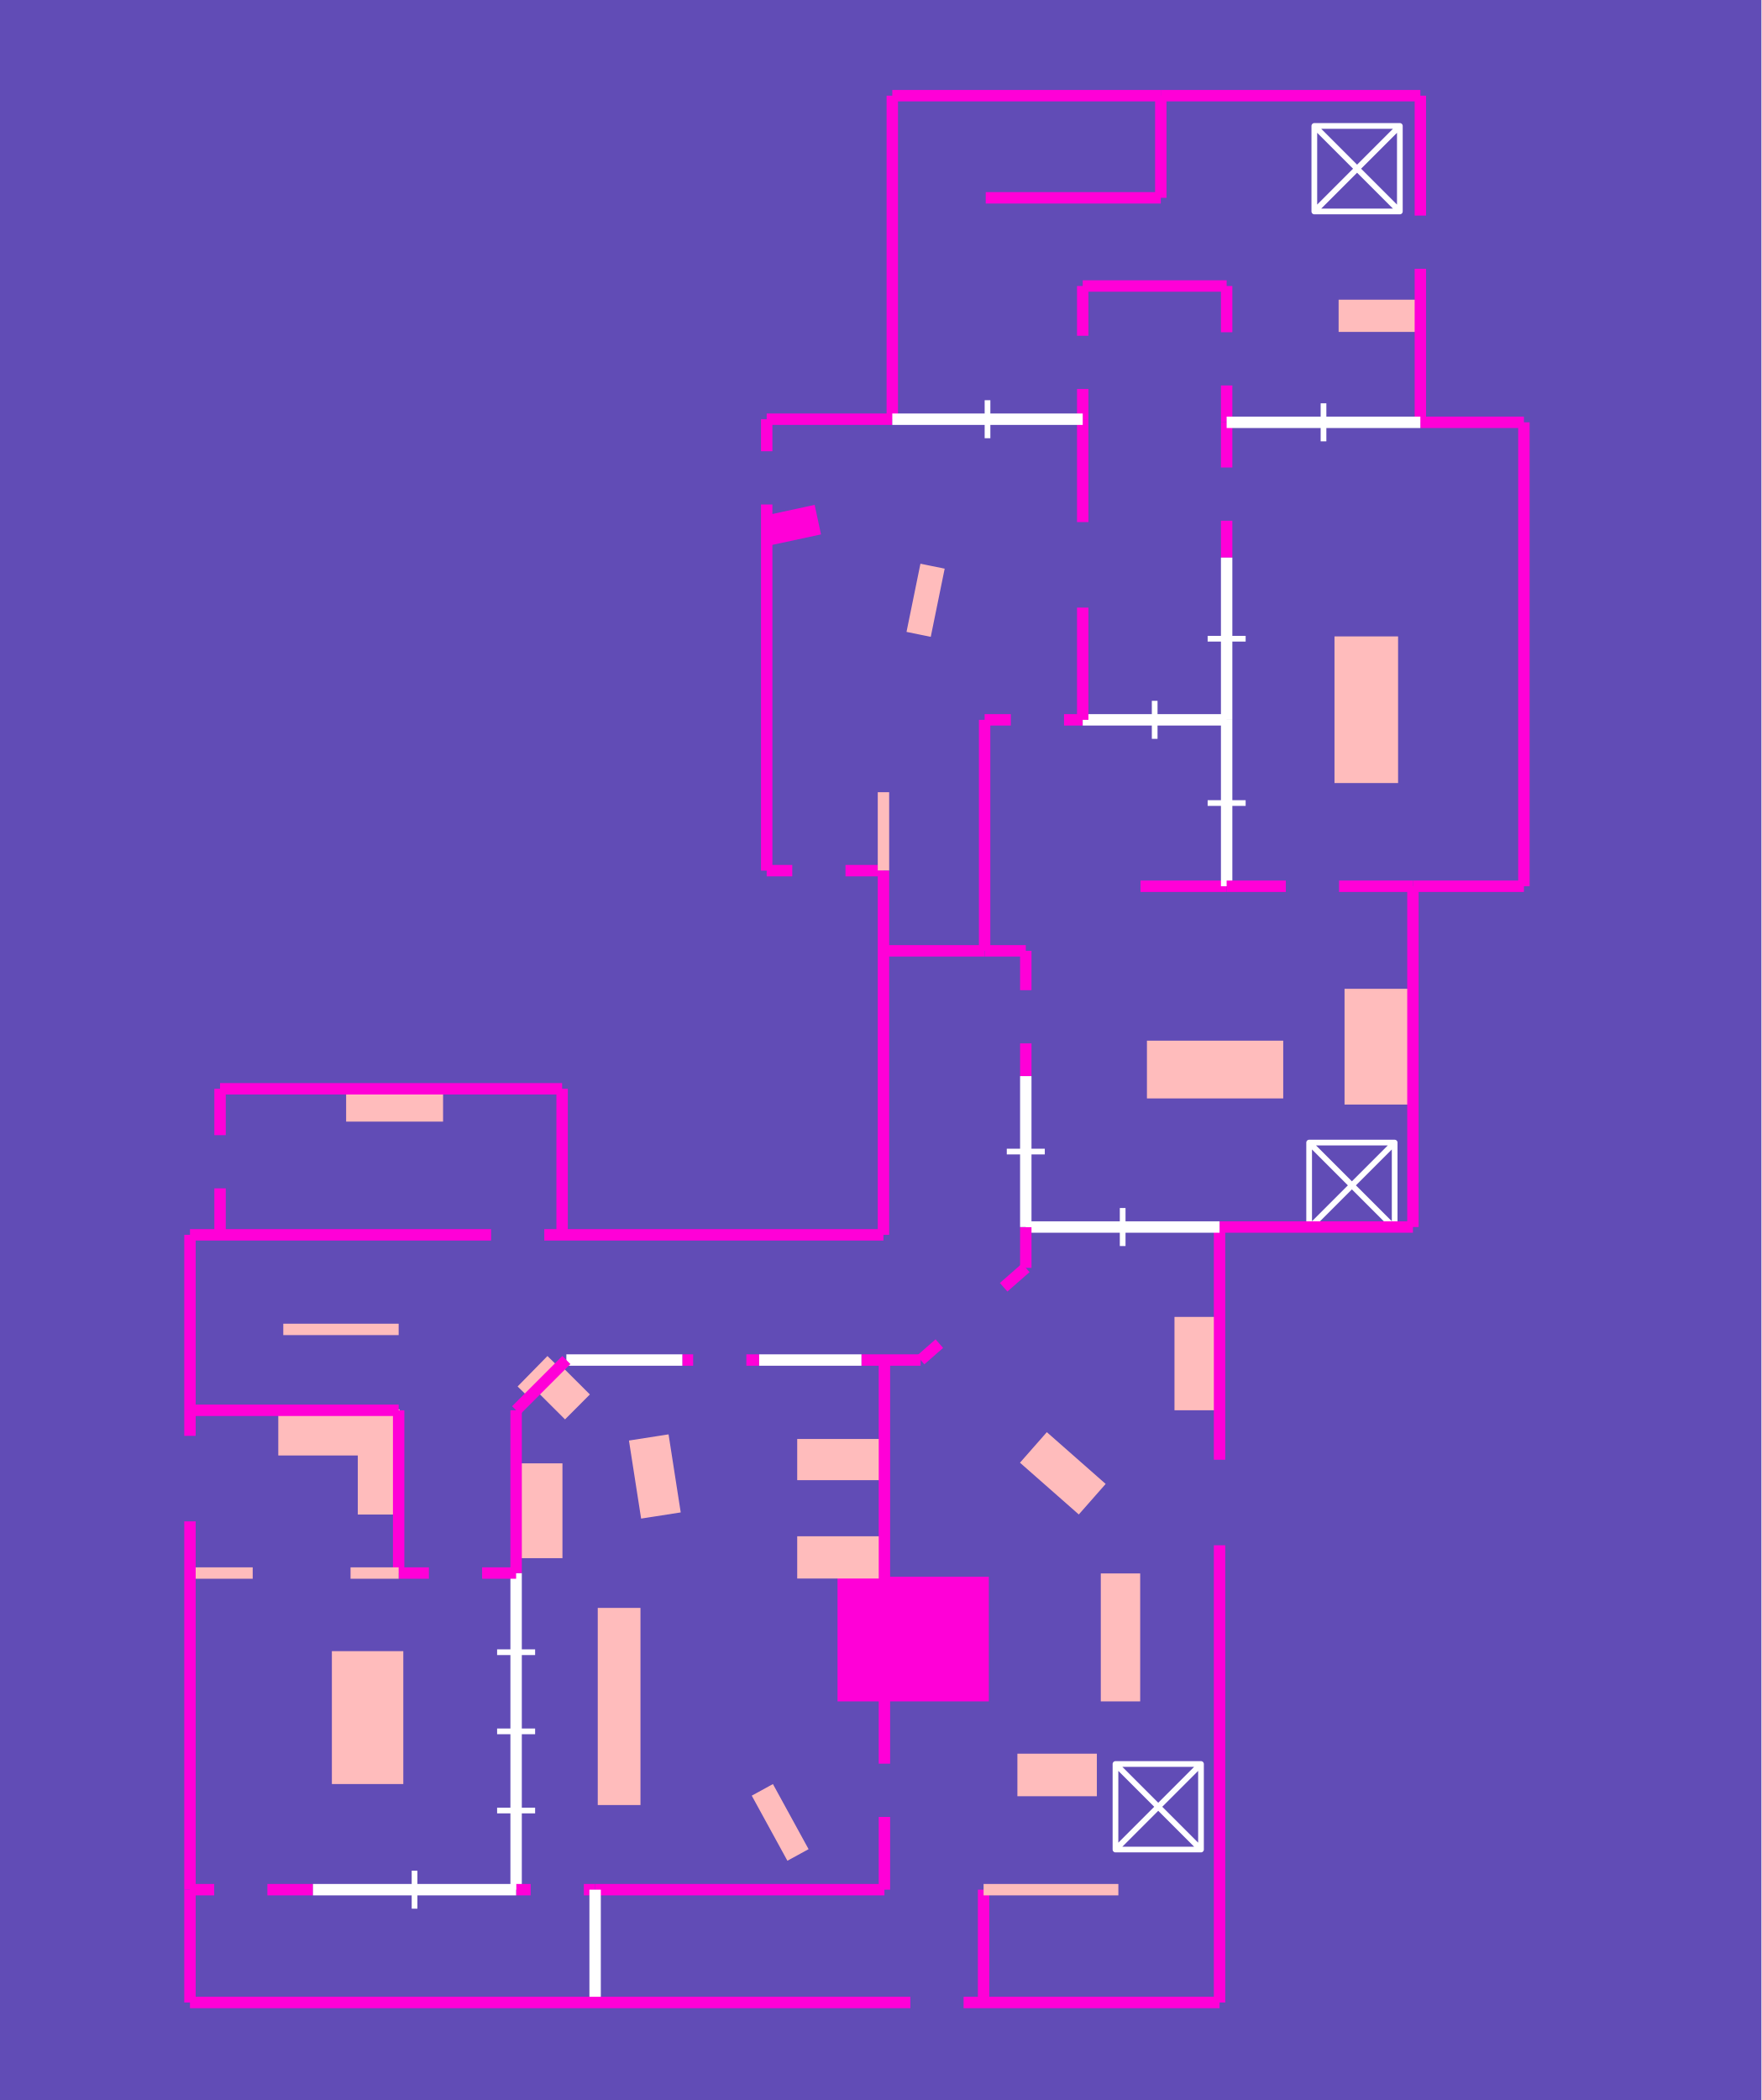
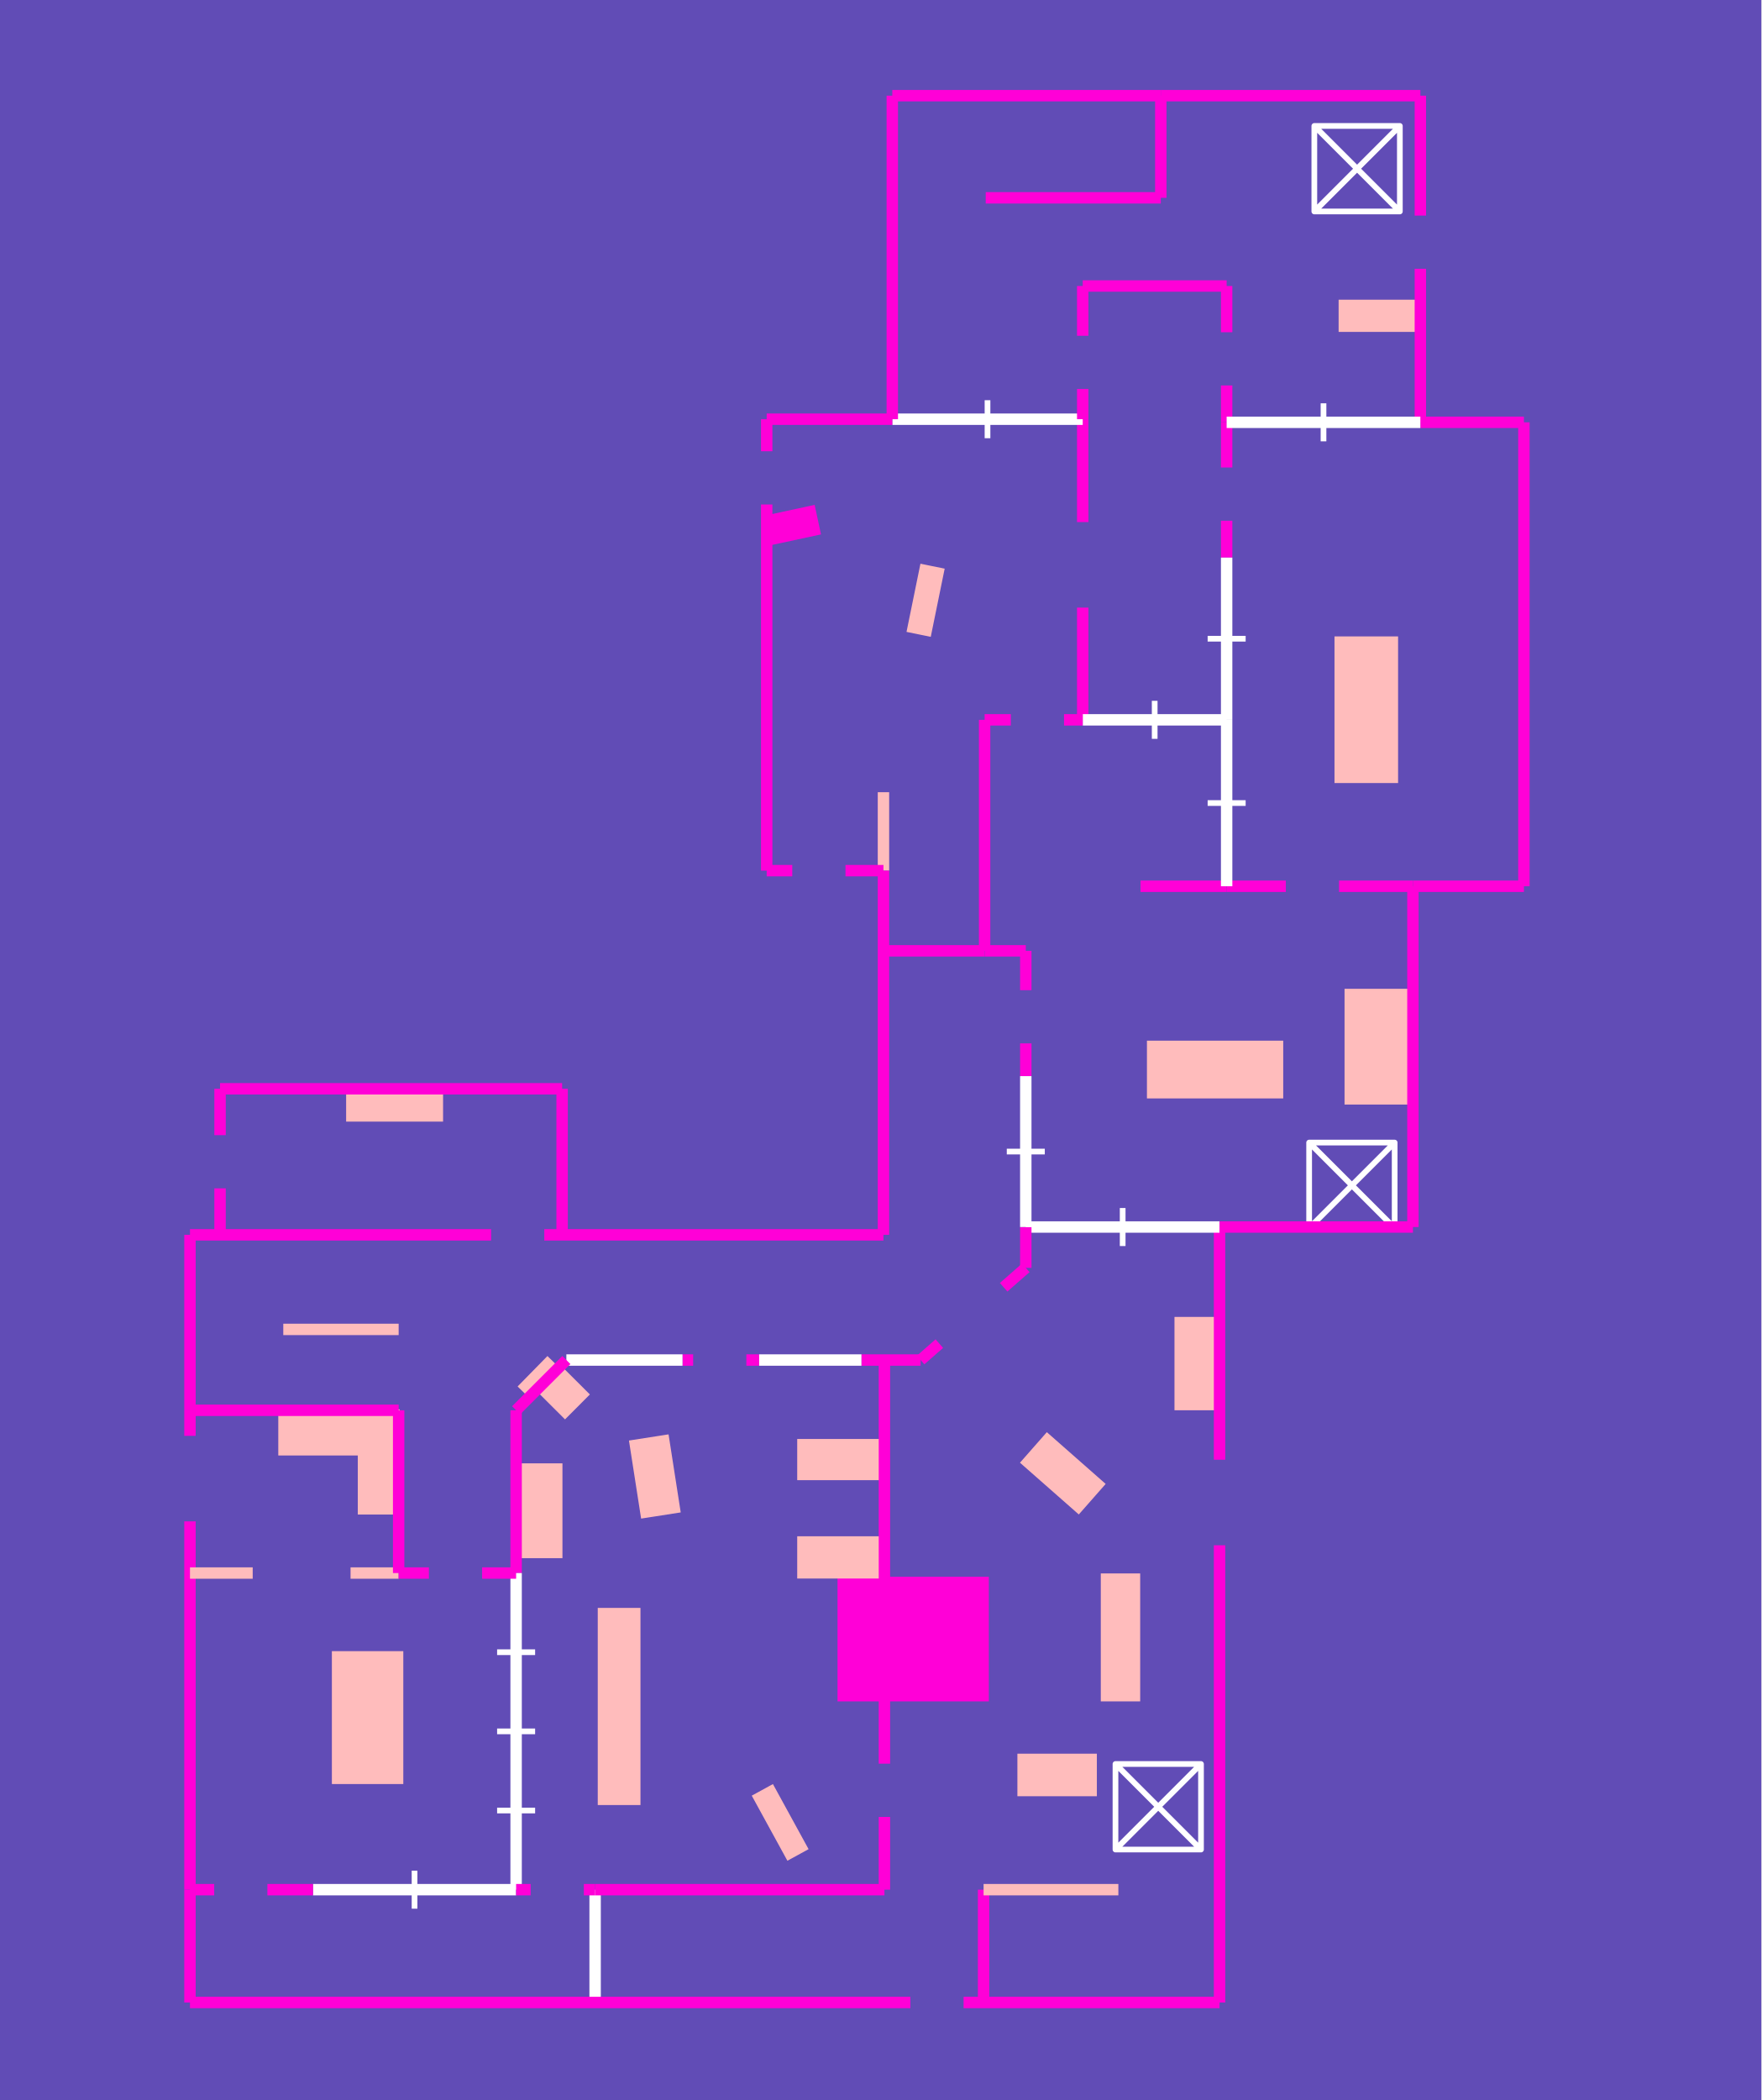
<svg xmlns="http://www.w3.org/2000/svg" viewBox="-335 -450 755 900">
  <rect fill="#614CB6" height="900" width="755" x="-335" y="-450" />
+   <path d="M7.101,-167.076 L44.11,-167.076 L44.11,-183.982 L7.101,-183.982 z" fill="#FFBCBC" stroke="#FFBCBC" stroke-width="0.75" transform="scale(1, -1)" />
+   <path d="M270.654,25.852 L241.715,25.852 L241.715,-23.004 L270.654,-23.004 z" fill="#FFBCBC" stroke="#FFBCBC" stroke-width="0.75" transform="scale(1, -1)" />
+   <path d="M187.761,-114.77 L168.814,-114.77 L168.814,-154.023 L187.761,-154.023 z" fill="#FFBCBC" stroke="#FFBCBC" stroke-width="0.75" transform="scale(1, -1)" />
+   <path d="M24.381,-226.138 L88.481,-226.138 L88.481,-278.792 L24.381,-278.792 z" fill="#FF00D7" stroke="#FF00D7" stroke-width="0.75" transform="scale(1, -1)" />
+   <path d="M16.474,221.258 L-3.791,216.892 L-6.358,228.805 L13.907,233.172 z" fill="#FF00D7" stroke="#FF00D7" stroke-width="0.75" transform="scale(1, -1)" />
+   <path d="M134.791,-319.435 L101.48,-319.435 L101.48,-301.958 L134.791,-301.958 z" fill="#FFBCBC" stroke="#FFBCBC" stroke-width="0.75" transform="scale(1, -1)" />
+   <path d="M-82.677,-147.626 L-92.803,-157.78 L-104.984,-145.631 L-94.858,-135.477 z" fill="#FFBCBC" stroke="#FFBCBC" stroke-width="0.75" transform="scale(1, -1)" />
+   <path d="M59.839,207.968 L69.493,205.996 L63.674,177.512 L54.02,179.484 z" fill="#FFBCBC" stroke="#FFBCBC" stroke-width="0.75" transform="scale(1, -1)" />
+   <path d="M-108.027,-148.673 L-112.594,-144.195 L-100.329,-131.685 L-95.761,-136.163 z" fill="#FFBCBC" stroke="#FFBCBC" stroke-width="0.75" transform="scale(1, -1)" />
+   <path d="M-192.366,-258.016 L-162.501,-258.016 L-162.501,-314.212 L-192.366,-314.212 z" fill="#FFBCBC" stroke="#FFBCBC" stroke-width="0.75" transform="scale(1, -1)" />
+   <path d="M-78.399,-323.216 L-60.839,-323.216 L-60.839,-239.476 L-78.399,-239.476 z" fill="#FFBCBC" stroke="#FFBCBC" stroke-width="0.75" transform="scale(1, -1)" />
+   <path d="M239.173,321.188 L273.839,321.188 L273.839,308.13 L239.173,308.13 z" fill="#FFBCBC" stroke="#FFBCBC" stroke-width="0.75" transform="scale(1, -1)" />
+   <path d="M214.677,-20.38 L157.012,-20.38 L157.012,3.623 L214.677,3.623 z" fill="#FFBCBC" stroke="#FFBCBC" stroke-width="0.75" transform="scale(1, -1)" />
  <path d="M-113.767,-217.409 L-94.281,-217.409 L-94.281,-177.523 L-113.767,-177.523 z" fill="#FFBCBC" stroke="#FFBCBC" stroke-width="0.75" transform="scale(1, -1)" />
-   <path d="M-78.399,-323.216 L-60.839,-323.216 L-60.839,-239.476 L-78.399,-239.476 z" fill="#FFBCBC" stroke="#FFBCBC" stroke-width="0.75" transform="scale(1, -1)" />
-   <path d="M270.654,25.852 L241.715,25.852 L241.715,-23.004 L270.654,-23.004 z" fill="#FFBCBC" stroke="#FFBCBC" stroke-width="0.75" transform="scale(1, -1)" />
+   <path d="M-3.834,-315.107 L11.086,-342.349 L2.671,-346.958 L-12.25,-319.716 z" fill="#FFBCBC" stroke="#FFBCBC" stroke-width="0.75" transform="scale(1, -1)" />
  <path d="M-215.338,-173.402 L-164.12,-173.402 L-164.12,-154.414 L-215.338,-154.414 z" fill="#FFBCBC" stroke="#FFBCBC" stroke-width="0.75" transform="scale(1, -1)" />
-   <path d="M24.381,-226.138 L88.481,-226.138 L88.481,-278.792 L24.381,-278.792 z" fill="#FF00D7" stroke="#FF00D7" stroke-width="0.75" transform="scale(1, -1)" />
-   <path d="M239.173,321.188 L273.839,321.188 L273.839,308.13 L239.173,308.13 z" fill="#FFBCBC" stroke="#FFBCBC" stroke-width="0.75" transform="scale(1, -1)" />
-   <path d="M-192.366,-258.016 L-162.501,-258.016 L-162.501,-314.212 L-192.366,-314.212 z" fill="#FFBCBC" stroke="#FFBCBC" stroke-width="0.75" transform="scale(1, -1)" />
+   <path d="M263.912,176.877 L237.405,176.877 L237.405,114.785 L263.912,114.785 z" fill="#FFBCBC" stroke="#FFBCBC" stroke-width="0.75" transform="scale(1, -1)" />
+   <path d="M-48.735,-165.156 L-43.637,-197.865 L-59.873,-200.396 L-64.971,-167.687 z" fill="#FFBCBC" stroke="#FFBCBC" stroke-width="0.75" transform="scale(1, -1)" />
+   <path d="M-181.26,-198.71 L-164.12,-198.71 L-164.12,-154.414 L-181.26,-154.414 z" fill="#FFBCBC" stroke="#FFBCBC" stroke-width="0.75" transform="scale(1, -1)" />
  <path d="M-145.454,-16.622 L-186.256,-16.622 L-186.256,-30.314 L-145.454,-30.314 z" fill="#FFBCBC" stroke="#FFBCBC" stroke-width="0.75" transform="scale(1, -1)" />
-   <path d="M-181.26,-198.71 L-164.12,-198.71 L-164.12,-154.414 L-181.26,-154.414 z" fill="#FFBCBC" stroke="#FFBCBC" stroke-width="0.75" transform="scale(1, -1)" />
-   <path d="M7.101,-167.076 L44.11,-167.076 L44.11,-183.982 L7.101,-183.982 z" fill="#FFBCBC" stroke="#FFBCBC" stroke-width="0.75" transform="scale(1, -1)" />
-   <path d="M16.474,221.258 L-3.791,216.892 L-6.358,228.805 L13.907,233.172 z" fill="#FF00D7" stroke="#FF00D7" stroke-width="0.75" transform="scale(1, -1)" />
-   <path d="M263.912,176.877 L237.405,176.877 L237.405,114.785 L263.912,114.785 z" fill="#FFBCBC" stroke="#FFBCBC" stroke-width="0.75" transform="scale(1, -1)" />
-   <path d="M-3.834,-315.107 L11.086,-342.349 L2.671,-346.958 L-12.25,-319.716 z" fill="#FFBCBC" stroke="#FFBCBC" stroke-width="0.75" transform="scale(1, -1)" />
+   <path d="M7.101,-208.779 L44.11,-208.779 L44.11,-226.138 L7.101,-226.138 z" fill="#FFBCBC" stroke="#FFBCBC" stroke-width="0.75" transform="scale(1, -1)" />
+   <path d="M113.76,-164.312 L138.414,-186.004 L127.395,-198.528 L102.741,-176.836 z" fill="#FFBCBC" stroke="#FFBCBC" stroke-width="0.75" transform="scale(1, -1)" />
  <path d="M153.363,-224.705 L137.23,-224.705 L137.23,-278.792 L153.363,-278.792 z" fill="#FFBCBC" stroke="#FFBCBC" stroke-width="0.75" transform="scale(1, -1)" />
-   <path d="M-48.735,-165.156 L-43.637,-197.865 L-59.873,-200.396 L-64.971,-167.687 z" fill="#FFBCBC" stroke="#FFBCBC" stroke-width="0.75" transform="scale(1, -1)" />
-   <path d="M113.76,-164.312 L138.414,-186.004 L127.395,-198.528 L102.741,-176.836 z" fill="#FFBCBC" stroke="#FFBCBC" stroke-width="0.75" transform="scale(1, -1)" />
-   <path d="M-82.677,-147.626 L-92.803,-157.78 L-104.984,-145.631 L-94.858,-135.477 z" fill="#FFBCBC" stroke="#FFBCBC" stroke-width="0.75" transform="scale(1, -1)" />
-   <path d="M214.677,-20.38 L157.012,-20.38 L157.012,3.623 L214.677,3.623 z" fill="#FFBCBC" stroke="#FFBCBC" stroke-width="0.75" transform="scale(1, -1)" />
-   <path d="M-108.027,-148.673 L-112.594,-144.195 L-100.329,-131.685 L-95.761,-136.163 z" fill="#FFBCBC" stroke="#FFBCBC" stroke-width="0.75" transform="scale(1, -1)" />
-   <path d="M187.761,-114.77 L168.814,-114.77 L168.814,-154.023 L187.761,-154.023 z" fill="#FFBCBC" stroke="#FFBCBC" stroke-width="0.75" transform="scale(1, -1)" />
-   <path d="M134.791,-319.435 L101.48,-319.435 L101.48,-301.958 L134.791,-301.958 z" fill="#FFBCBC" stroke="#FFBCBC" stroke-width="0.75" transform="scale(1, -1)" />
-   <path d="M7.101,-208.779 L44.11,-208.779 L44.11,-226.138 L7.101,-226.138 z" fill="#FFBCBC" stroke="#FFBCBC" stroke-width="0.75" transform="scale(1, -1)" />
-   <path d="M59.839,207.968 L69.493,205.996 L63.674,177.512 L54.02,179.484 z" fill="#FFBCBC" stroke="#FFBCBC" stroke-width="0.75" transform="scale(1, -1)" />
+   <path d="M228.385,359.372 L265.044,396.032 L228.385,396.032 L265.044,359.372 L228.385,359.372 L228.385,396.032 L265.044,396.032 L265.044,359.372 z" fill="none" stroke="#FFFFFF" stroke-linejoin="round" stroke-width="2.444" transform="scale(1, -1)" />
+   <path d="M143.147,-342.658 L179.807,-305.998 L143.147,-305.998 L179.807,-342.658 L143.147,-342.658 L143.147,-305.998 L179.807,-305.998 L179.807,-342.658 z" fill="none" stroke="#FFFFFF" stroke-linejoin="round" stroke-width="2.444" transform="scale(1, -1)" />
  <path d="M226.161,-76.337 L262.821,-39.677 L226.161,-39.677 L262.821,-76.337 L226.161,-76.337 L226.161,-39.677 L262.821,-39.677 L262.821,-76.337 z" fill="none" stroke="#FFFFFF" stroke-linejoin="round" stroke-width="2.444" transform="scale(1, -1)" />
-   <path d="M143.147,-342.658 L179.807,-305.998 L143.147,-305.998 L179.807,-342.658 L143.147,-342.658 L143.147,-305.998 L179.807,-305.998 L179.807,-342.658 z" fill="none" stroke="#FFFFFF" stroke-linejoin="round" stroke-width="2.444" transform="scale(1, -1)" />
-   <path d="M228.385,359.372 L265.044,396.032 L228.385,396.032 L265.044,359.372 L228.385,359.372 L228.385,396.032 L265.044,396.032 L265.044,359.372 z" fill="none" stroke="#FFFFFF" stroke-linejoin="round" stroke-width="2.444" transform="scale(1, -1)" />
-   <path d="M153.884,70.174 L190.8,70.174 z" fill="none" stroke="#FF00D7" stroke-width="4.888" transform="scale(1, -1)" />
-   <path d="M-253.567,-224.165 L-226.681,-224.165 z" fill="none" stroke="#FFBCBC" stroke-width="4.888" transform="scale(1, -1)" />
-   <path d="M-240.674,-16.623 L-240.674,-36.486 z" fill="none" stroke="#FF00D7" stroke-width="4.888" transform="scale(1, -1)" />
-   <path d="M-240.674,-59.296 L-240.674,-79.217 z" fill="none" stroke="#FF00D7" stroke-width="4.888" transform="scale(1, -1)" />
+   <path d="M86.614,-408.211 L86.614,-359.859 z" fill="none" stroke="#FF00D7" stroke-width="4.888" transform="scale(1, -1)" />
+   <path d="M87.058,42.501 L104.703,42.501 z" fill="none" stroke="#FF00D7" stroke-width="4.888" transform="scale(1, -1)" />
+   <path d="M-200.839,-359.859 L-113.767,-359.859 z" fill="none" stroke="#FFFFFF" stroke-width="4.888" transform="scale(1, -1)" />
+   <path d="M-157.303,-368.005 L-157.303,-351.712 z" fill="none" stroke="#FFFFFF" stroke-width="2.444" transform="scale(1, -1)" />
+   <path d="M129.109,141.501 L129.109,189.597 z" fill="none" stroke="#FF00D7" stroke-width="4.888" transform="scale(1, -1)" />
+   <path d="M129.109,226.256 L129.109,270.339 z" fill="none" stroke="#FF00D7" stroke-width="4.888" transform="scale(1, -1)" />
+   <path d="M-94.047,-16.623 L-240.674,-16.623 z" fill="none" stroke="#FF00D7" stroke-width="4.888" transform="scale(1, -1)" />
+   <path d="M43.695,110.48 L43.695,76.864 z" fill="none" stroke="#FFBCBC" stroke-width="4.888" transform="scale(1, -1)" />
+   <path d="M318.221,269.006 L273.839,269.006 z" fill="none" stroke="#FF00D7" stroke-width="4.888" transform="scale(1, -1)" />
+   <path d="M-113.767,-154.414 L-113.767,-224.165 z" fill="none" stroke="#FF00D7" stroke-width="4.888" transform="scale(1, -1)" />
+   <path d="M-253.567,-154.414 L-253.567,-165.358 z" fill="none" stroke="#FF00D7" stroke-width="4.888" transform="scale(1, -1)" />
+   <path d="M-253.567,-202.018 L-253.567,-359.859 z" fill="none" stroke="#FF00D7" stroke-width="4.888" transform="scale(1, -1)" />
+   <path d="M187.761,-408.211 L187.761,-212.263 z" fill="none" stroke="#FF00D7" stroke-width="4.888" transform="scale(1, -1)" />
+   <path d="M187.761,-175.604 L187.761,-75.867 z" fill="none" stroke="#FF00D7" stroke-width="4.888" transform="scale(1, -1)" />
+   <path d="M-164.12,-154.414 L-253.567,-154.414 z" fill="none" stroke="#FF00D7" stroke-width="4.888" transform="scale(1, -1)" />
+   <path d="M190.8,269.006 L190.8,249.644 z" fill="none" stroke="#FF00D7" stroke-width="4.888" transform="scale(1, -1)" />
+   <path d="M190.8,226.834 L190.8,211.027 z" fill="none" stroke="#FF00D7" stroke-width="4.888" transform="scale(1, -1)" />
+   <path d="M318.221,70.174 L318.221,269.006 z" fill="none" stroke="#FF00D7" stroke-width="4.888" transform="scale(1, -1)" />
+   <path d="M87.529,365.223 L162.574,365.223 z" fill="none" stroke="#FF00D7" stroke-width="4.888" transform="scale(1, -1)" />
+   <path d="M-79.903,-359.859 L-79.903,-408.211 z" fill="none" stroke="#FFFFFF" stroke-width="4.888" transform="scale(1, -1)" />
+   <path d="M-253.567,-359.859 L-253.567,-408.211 z" fill="none" stroke="#FF00D7" stroke-width="4.888" transform="scale(1, -1)" />
  <path d="M-113.767,-359.859 L-113.767,-224.165 z" fill="none" stroke="#FFFFFF" stroke-width="4.888" transform="scale(1, -1)" />
  <path d="M-105.621,-325.935 L-121.914,-325.935 z" fill="none" stroke="#FFFFFF" stroke-width="2.444" transform="scale(1, -1)" />
  <path d="M-105.621,-292.012 L-121.914,-292.012 z" fill="none" stroke="#FFFFFF" stroke-width="2.444" transform="scale(1, -1)" />
  <path d="M-105.621,-258.089 L-121.914,-258.089 z" fill="none" stroke="#FFFFFF" stroke-width="2.444" transform="scale(1, -1)" />
-   <path d="M190.8,269.006 L190.8,249.644 z" fill="none" stroke="#FF00D7" stroke-width="4.888" transform="scale(1, -1)" />
-   <path d="M190.8,226.834 L190.8,211.027 z" fill="none" stroke="#FF00D7" stroke-width="4.888" transform="scale(1, -1)" />
-   <path d="M318.221,269.006 L273.839,269.006 z" fill="none" stroke="#FF00D7" stroke-width="4.888" transform="scale(1, -1)" />
+   <path d="M-253.567,-408.211 L55.233,-408.211 z" fill="none" stroke="#FF00D7" stroke-width="4.888" transform="scale(1, -1)" />
+   <path d="M78.043,-408.211 L187.761,-408.211 z" fill="none" stroke="#FF00D7" stroke-width="4.888" transform="scale(1, -1)" />
+   <path d="M162.574,365.223 L162.574,409 z" fill="none" stroke="#FF00D7" stroke-width="4.888" transform="scale(1, -1)" />
+   <path d="M47.482,270.339 L129.109,270.339 z" fill="none" stroke="#FFFFFF" stroke-width="4.888" transform="scale(1, -1)" />
+   <path d="M88.296,262.192 L88.296,278.485 z" fill="none" stroke="#FFFFFF" stroke-width="2.444" transform="scale(1, -1)" />
+   <path d="M144.384,-359.859 L86.614,-359.859 z" fill="none" stroke="#FFBCBC" stroke-width="4.888" transform="scale(1, -1)" />
+   <path d="M153.884,70.174 L190.8,70.174 z" fill="none" stroke="#FF00D7" stroke-width="4.888" transform="scale(1, -1)" />
+   <path d="M190.8,141.501 L129.109,141.501 z" fill="none" stroke="#FFFFFF" stroke-width="4.888" transform="scale(1, -1)" />
+   <path d="M159.955,149.647 L159.955,133.354 z" fill="none" stroke="#FFFFFF" stroke-width="2.444" transform="scale(1, -1)" />
+   <path d="M190.8,327.428 L190.8,307.61 z" fill="none" stroke="#FF00D7" stroke-width="4.888" transform="scale(1, -1)" />
+   <path d="M190.8,284.8 L190.8,269.006 z" fill="none" stroke="#FF00D7" stroke-width="4.888" transform="scale(1, -1)" />
+   <path d="M-9.587,-132.871 L-15.076,-132.871 z" fill="none" stroke="#FF00D7" stroke-width="4.888" transform="scale(1, -1)" />
+   <path d="M-37.887,-132.871 L-42.444,-132.871 z" fill="none" stroke="#FF00D7" stroke-width="4.888" transform="scale(1, -1)" />
+   <path d="M273.839,269.006 L273.839,334.807 z" fill="none" stroke="#FF00D7" stroke-width="4.888" transform="scale(1, -1)" />
+   <path d="M273.839,357.617 L273.839,409 z" fill="none" stroke="#FF00D7" stroke-width="4.888" transform="scale(1, -1)" />
+   <path d="M-184.737,-224.165 L-164.12,-224.165 z" fill="none" stroke="#FFBCBC" stroke-width="4.888" transform="scale(1, -1)" />
+   <path d="M-200.839,-359.859 L-220.379,-359.859 z" fill="none" stroke="#FF00D7" stroke-width="4.888" transform="scale(1, -1)" />
+   <path d="M-243.189,-359.859 L-253.567,-359.859 z" fill="none" stroke="#FF00D7" stroke-width="4.888" transform="scale(1, -1)" />
  <path d="M129.109,327.428 L190.8,327.428 z" fill="none" stroke="#FF00D7" stroke-width="4.888" transform="scale(1, -1)" />
+   <path d="M-92.225,-132.871 L-42.444,-132.871 z" fill="none" stroke="#FFFFFF" stroke-width="4.888" transform="scale(1, -1)" />
+   <path d="M104.703,-75.867 L187.761,-75.867 z" fill="none" stroke="#FFFFFF" stroke-width="4.888" transform="scale(1, -1)" />
+   <path d="M146.232,-84.014 L146.232,-67.721 z" fill="none" stroke="#FFFFFF" stroke-width="2.444" transform="scale(1, -1)" />
+   <path d="M-240.674,-16.623 L-240.674,-36.486 z" fill="none" stroke="#FF00D7" stroke-width="4.888" transform="scale(1, -1)" />
+   <path d="M-240.674,-59.296 L-240.674,-79.217 z" fill="none" stroke="#FF00D7" stroke-width="4.888" transform="scale(1, -1)" />
+   <path d="M44.11,-359.859 L-79.903,-359.859 z" fill="none" stroke="#FF00D7" stroke-width="4.888" transform="scale(1, -1)" />
+   <path d="M59.62,-132.871 L34.251,-132.871 z" fill="none" stroke="#FF00D7" stroke-width="4.888" transform="scale(1, -1)" />
+   <path d="M-6.358,76.864 L4.607,76.864 z" fill="none" stroke="#FF00D7" stroke-width="4.888" transform="scale(1, -1)" />
+   <path d="M27.418,76.864 L43.695,76.864 z" fill="none" stroke="#FF00D7" stroke-width="4.888" transform="scale(1, -1)" />
+   <path d="M-253.567,-79.217 L-253.567,-154.414 z" fill="none" stroke="#FF00D7" stroke-width="4.888" transform="scale(1, -1)" />
+   <path d="M47.482,409 L47.482,270.339 z" fill="none" stroke="#FF00D7" stroke-width="4.888" transform="scale(1, -1)" />
+   <path d="M-164.12,-119.742 L-213.57,-119.742 z" fill="none" stroke="#FFBCBC" stroke-width="4.888" transform="scale(1, -1)" />
+   <path d="M-6.358,270.339 L-6.358,256.605 z" fill="none" stroke="#FF00D7" stroke-width="4.888" transform="scale(1, -1)" />
+   <path d="M-6.358,233.795 L-6.358,76.864 z" fill="none" stroke="#FF00D7" stroke-width="4.888" transform="scale(1, -1)" />
+   <path d="M-94.047,-79.217 L-94.047,-16.623 z" fill="none" stroke="#FF00D7" stroke-width="4.888" transform="scale(1, -1)" />
+   <path d="M187.761,-75.867 L270.654,-75.867 z" fill="none" stroke="#FF00D7" stroke-width="4.888" transform="scale(1, -1)" />
+   <path d="M44.11,-359.859 L44.11,-328.677 z" fill="none" stroke="#FF00D7" stroke-width="4.888" transform="scale(1, -1)" />
+   <path d="M44.11,-305.866 L44.11,-132.871 z" fill="none" stroke="#FF00D7" stroke-width="4.888" transform="scale(1, -1)" />
+   <path d="M-113.767,-224.165 L-128.345,-224.165 z" fill="none" stroke="#FF00D7" stroke-width="4.888" transform="scale(1, -1)" />
+   <path d="M-151.155,-224.165 L-164.12,-224.165 z" fill="none" stroke="#FF00D7" stroke-width="4.888" transform="scale(1, -1)" />
+   <path d="M270.654,70.174 L318.221,70.174 z" fill="none" stroke="#FF00D7" stroke-width="4.888" transform="scale(1, -1)" />
+   <path d="M270.654,-75.867 L270.654,70.174 z" fill="none" stroke="#FF00D7" stroke-width="4.888" transform="scale(1, -1)" />
+   <path d="M-253.567,-224.165 L-226.681,-224.165 z" fill="none" stroke="#FFBCBC" stroke-width="4.888" transform="scale(1, -1)" />
+   <path d="M-92.225,-132.871 L-113.767,-154.414 z" fill="none" stroke="#FF00D7" stroke-width="4.888" transform="scale(1, -1)" />
+   <path d="M43.695,42.501 L87.058,42.501 z" fill="none" stroke="#FF00D7" stroke-width="4.888" transform="scale(1, -1)" />
+   <path d="M190.8,70.174 L216.17,70.174 z" fill="none" stroke="#FF00D7" stroke-width="4.888" transform="scale(1, -1)" />
+   <path d="M238.981,70.174 L270.654,70.174 z" fill="none" stroke="#FF00D7" stroke-width="4.888" transform="scale(1, -1)" />
  <path d="M-79.903,-359.859 L-84.732,-359.859 z" fill="none" stroke="#FF00D7" stroke-width="4.888" transform="scale(1, -1)" />
  <path d="M-107.543,-359.859 L-113.767,-359.859 z" fill="none" stroke="#FF00D7" stroke-width="4.888" transform="scale(1, -1)" />
-   <path d="M-164.12,-224.165 L-164.12,-154.414 z" fill="none" stroke="#FF00D7" stroke-width="4.888" transform="scale(1, -1)" />
-   <path d="M-6.358,76.864 L4.607,76.864 z" fill="none" stroke="#FF00D7" stroke-width="4.888" transform="scale(1, -1)" />
-   <path d="M27.418,76.864 L43.695,76.864 z" fill="none" stroke="#FF00D7" stroke-width="4.888" transform="scale(1, -1)" />
-   <path d="M-253.567,-359.859 L-253.567,-408.211 z" fill="none" stroke="#FF00D7" stroke-width="4.888" transform="scale(1, -1)" />
-   <path d="M187.761,-75.867 L270.654,-75.867 z" fill="none" stroke="#FF00D7" stroke-width="4.888" transform="scale(1, -1)" />
+   <path d="M43.695,-79.217 L-101.686,-79.217 z" fill="none" stroke="#FF00D7" stroke-width="4.888" transform="scale(1, -1)" />
+   <path d="M-124.496,-79.217 L-253.567,-79.217 z" fill="none" stroke="#FF00D7" stroke-width="4.888" transform="scale(1, -1)" />
+   <path d="M43.695,-79.217 L43.695,76.864 z" fill="none" stroke="#FF00D7" stroke-width="4.888" transform="scale(1, -1)" />
+   <path d="M87.058,141.501 L87.058,42.501 z" fill="none" stroke="#FF00D7" stroke-width="4.888" transform="scale(1, -1)" />
  <path d="M59.62,-132.871 L67.644,-125.839 z" fill="none" stroke="#FF00D7" stroke-width="4.888" transform="scale(1, -1)" />
  <path d="M95.214,-101.676 L104.703,-93.361 z" fill="none" stroke="#FF00D7" stroke-width="4.888" transform="scale(1, -1)" />
+   <path d="M104.703,-93.361 L104.703,-75.867 z" fill="none" stroke="#FF00D7" stroke-width="4.888" transform="scale(1, -1)" />
+   <path d="M87.058,141.501 L98.288,141.501 z" fill="none" stroke="#FF00D7" stroke-width="4.888" transform="scale(1, -1)" />
+   <path d="M121.098,141.501 L129.109,141.501 z" fill="none" stroke="#FF00D7" stroke-width="4.888" transform="scale(1, -1)" />
+   <path d="M-9.587,-132.871 L34.251,-132.871 z" fill="none" stroke="#FFFFFF" stroke-width="4.888" transform="scale(1, -1)" />
+   <path d="M162.574,409 L47.482,409 z" fill="none" stroke="#FF00D7" stroke-width="4.888" transform="scale(1, -1)" />
+   <path d="M129.109,327.428 L129.109,306.099 z" fill="none" stroke="#FF00D7" stroke-width="4.888" transform="scale(1, -1)" />
+   <path d="M129.109,283.289 L129.109,270.339 z" fill="none" stroke="#FF00D7" stroke-width="4.888" transform="scale(1, -1)" />
  <path d="M190.8,70.174 L190.8,141.501 z" fill="none" stroke="#FFFFFF" stroke-width="4.888" transform="scale(1, -1)" />
  <path d="M198.946,105.838 L182.653,105.838 z" fill="none" stroke="#FFFFFF" stroke-width="2.444" transform="scale(1, -1)" />
-   <path d="M86.614,-408.211 L86.614,-359.859 z" fill="none" stroke="#FF00D7" stroke-width="4.888" transform="scale(1, -1)" />
+   <path d="M-164.12,-224.165 L-164.12,-154.414 z" fill="none" stroke="#FF00D7" stroke-width="4.888" transform="scale(1, -1)" />
+   <path d="M104.703,-11.194 L104.703,2.828 z" fill="none" stroke="#FF00D7" stroke-width="4.888" transform="scale(1, -1)" />
+   <path d="M104.703,25.638 L104.703,42.501 z" fill="none" stroke="#FF00D7" stroke-width="4.888" transform="scale(1, -1)" />
+   <path d="M104.703,-11.194 L104.703,-75.867 z" fill="none" stroke="#FFFFFF" stroke-width="4.888" transform="scale(1, -1)" />
+   <path d="M96.556,-43.531 L112.849,-43.531 z" fill="none" stroke="#FFFFFF" stroke-width="2.444" transform="scale(1, -1)" />
+   <path d="M190.8,269.006 L273.839,269.006 z" fill="none" stroke="#FFFFFF" stroke-width="4.888" transform="scale(1, -1)" />
+   <path d="M232.32,260.86 L232.32,277.153 z" fill="none" stroke="#FFFFFF" stroke-width="2.444" transform="scale(1, -1)" />
+   <path d="M273.839,409 L162.574,409 z" fill="none" stroke="#FF00D7" stroke-width="4.888" transform="scale(1, -1)" />
+   <path d="M47.482,270.339 L-6.358,270.339 z" fill="none" stroke="#FF00D7" stroke-width="4.888" transform="scale(1, -1)" />
  <path d="M190.8,141.501 L190.8,211.027 z" fill="none" stroke="#FFFFFF" stroke-width="4.888" transform="scale(1, -1)" />
  <path d="M198.946,176.264 L182.653,176.264 z" fill="none" stroke="#FFFFFF" stroke-width="2.444" transform="scale(1, -1)" />
-   <path d="M-94.047,-79.217 L-94.047,-16.623 z" fill="none" stroke="#FF00D7" stroke-width="4.888" transform="scale(1, -1)" />
-   <path d="M270.654,70.174 L318.221,70.174 z" fill="none" stroke="#FF00D7" stroke-width="4.888" transform="scale(1, -1)" />
-   <path d="M87.058,42.501 L104.703,42.501 z" fill="none" stroke="#FF00D7" stroke-width="4.888" transform="scale(1, -1)" />
-   <path d="M-200.839,-359.859 L-220.379,-359.859 z" fill="none" stroke="#FF00D7" stroke-width="4.888" transform="scale(1, -1)" />
-   <path d="M-243.189,-359.859 L-253.567,-359.859 z" fill="none" stroke="#FF00D7" stroke-width="4.888" transform="scale(1, -1)" />
-   <path d="M43.695,-79.217 L-101.686,-79.217 z" fill="none" stroke="#FF00D7" stroke-width="4.888" transform="scale(1, -1)" />
-   <path d="M-124.496,-79.217 L-253.567,-79.217 z" fill="none" stroke="#FF00D7" stroke-width="4.888" transform="scale(1, -1)" />
-   <path d="M162.574,365.223 L162.574,409 z" fill="none" stroke="#FF00D7" stroke-width="4.888" transform="scale(1, -1)" />
-   <path d="M43.695,110.48 L43.695,76.864 z" fill="none" stroke="#FFBCBC" stroke-width="4.888" transform="scale(1, -1)" />
-   <path d="M187.761,-408.211 L187.761,-212.263 z" fill="none" stroke="#FF00D7" stroke-width="4.888" transform="scale(1, -1)" />
-   <path d="M187.761,-175.604 L187.761,-75.867 z" fill="none" stroke="#FF00D7" stroke-width="4.888" transform="scale(1, -1)" />
-   <path d="M87.058,141.501 L87.058,42.501 z" fill="none" stroke="#FF00D7" stroke-width="4.888" transform="scale(1, -1)" />
-   <path d="M162.574,409 L47.482,409 z" fill="none" stroke="#FF00D7" stroke-width="4.888" transform="scale(1, -1)" />
-   <path d="M273.839,269.006 L273.839,334.807 z" fill="none" stroke="#FF00D7" stroke-width="4.888" transform="scale(1, -1)" />
-   <path d="M273.839,357.617 L273.839,409 z" fill="none" stroke="#FF00D7" stroke-width="4.888" transform="scale(1, -1)" />
-   <path d="M144.384,-359.859 L86.614,-359.859 z" fill="none" stroke="#FFBCBC" stroke-width="4.888" transform="scale(1, -1)" />
-   <path d="M-164.12,-154.414 L-253.567,-154.414 z" fill="none" stroke="#FF00D7" stroke-width="4.888" transform="scale(1, -1)" />
-   <path d="M47.482,270.339 L-6.358,270.339 z" fill="none" stroke="#FF00D7" stroke-width="4.888" transform="scale(1, -1)" />
-   <path d="M43.695,42.501 L87.058,42.501 z" fill="none" stroke="#FF00D7" stroke-width="4.888" transform="scale(1, -1)" />
-   <path d="M-92.225,-132.871 L-42.444,-132.871 z" fill="none" stroke="#FFFFFF" stroke-width="4.888" transform="scale(1, -1)" />
-   <path d="M-253.567,-79.217 L-253.567,-154.414 z" fill="none" stroke="#FF00D7" stroke-width="4.888" transform="scale(1, -1)" />
-   <path d="M-6.358,270.339 L-6.358,256.605 z" fill="none" stroke="#FF00D7" stroke-width="4.888" transform="scale(1, -1)" />
-   <path d="M-6.358,233.795 L-6.358,76.864 z" fill="none" stroke="#FF00D7" stroke-width="4.888" transform="scale(1, -1)" />
-   <path d="M-164.12,-119.742 L-213.57,-119.742 z" fill="none" stroke="#FFBCBC" stroke-width="4.888" transform="scale(1, -1)" />
-   <path d="M59.62,-132.871 L34.251,-132.871 z" fill="none" stroke="#FF00D7" stroke-width="4.888" transform="scale(1, -1)" />
-   <path d="M47.482,409 L47.482,270.339 z" fill="none" stroke="#FF00D7" stroke-width="4.888" transform="scale(1, -1)" />
-   <path d="M44.11,-359.859 L-79.903,-359.859 z" fill="none" stroke="#FF00D7" stroke-width="4.888" transform="scale(1, -1)" />
-   <path d="M-200.839,-359.859 L-113.767,-359.859 z" fill="none" stroke="#FFFFFF" stroke-width="4.888" transform="scale(1, -1)" />
-   <path d="M-157.303,-368.005 L-157.303,-351.712 z" fill="none" stroke="#FFFFFF" stroke-width="2.444" transform="scale(1, -1)" />
-   <path d="M104.703,-75.867 L187.761,-75.867 z" fill="none" stroke="#FFFFFF" stroke-width="4.888" transform="scale(1, -1)" />
-   <path d="M146.232,-84.014 L146.232,-67.721 z" fill="none" stroke="#FFFFFF" stroke-width="2.444" transform="scale(1, -1)" />
-   <path d="M87.058,141.501 L98.288,141.501 z" fill="none" stroke="#FF00D7" stroke-width="4.888" transform="scale(1, -1)" />
-   <path d="M121.098,141.501 L129.109,141.501 z" fill="none" stroke="#FF00D7" stroke-width="4.888" transform="scale(1, -1)" />
-   <path d="M-79.903,-359.859 L-79.903,-408.211 z" fill="none" stroke="#FFFFFF" stroke-width="4.888" transform="scale(1, -1)" />
-   <path d="M-9.587,-132.871 L-15.076,-132.871 z" fill="none" stroke="#FF00D7" stroke-width="4.888" transform="scale(1, -1)" />
-   <path d="M-37.887,-132.871 L-42.444,-132.871 z" fill="none" stroke="#FF00D7" stroke-width="4.888" transform="scale(1, -1)" />
-   <path d="M-94.047,-16.623 L-240.674,-16.623 z" fill="none" stroke="#FF00D7" stroke-width="4.888" transform="scale(1, -1)" />
-   <path d="M190.8,141.501 L129.109,141.501 z" fill="none" stroke="#FFFFFF" stroke-width="4.888" transform="scale(1, -1)" />
-   <path d="M159.955,149.647 L159.955,133.354 z" fill="none" stroke="#FFFFFF" stroke-width="2.444" transform="scale(1, -1)" />
-   <path d="M44.11,-359.859 L44.11,-328.677 z" fill="none" stroke="#FF00D7" stroke-width="4.888" transform="scale(1, -1)" />
-   <path d="M44.11,-305.866 L44.11,-132.871 z" fill="none" stroke="#FF00D7" stroke-width="4.888" transform="scale(1, -1)" />
-   <path d="M318.221,70.174 L318.221,269.006 z" fill="none" stroke="#FF00D7" stroke-width="4.888" transform="scale(1, -1)" />
-   <path d="M-9.587,-132.871 L34.251,-132.871 z" fill="none" stroke="#FFFFFF" stroke-width="4.888" transform="scale(1, -1)" />
-   <path d="M190.8,70.174 L216.17,70.174 z" fill="none" stroke="#FF00D7" stroke-width="4.888" transform="scale(1, -1)" />
-   <path d="M238.981,70.174 L270.654,70.174 z" fill="none" stroke="#FF00D7" stroke-width="4.888" transform="scale(1, -1)" />
-   <path d="M129.109,141.501 L129.109,189.597 z" fill="none" stroke="#FF00D7" stroke-width="4.888" transform="scale(1, -1)" />
-   <path d="M129.109,226.256 L129.109,270.339 z" fill="none" stroke="#FF00D7" stroke-width="4.888" transform="scale(1, -1)" />
-   <path d="M87.529,365.223 L162.574,365.223 z" fill="none" stroke="#FF00D7" stroke-width="4.888" transform="scale(1, -1)" />
-   <path d="M-253.567,-154.414 L-253.567,-165.358 z" fill="none" stroke="#FF00D7" stroke-width="4.888" transform="scale(1, -1)" />
-   <path d="M-253.567,-202.018 L-253.567,-359.859 z" fill="none" stroke="#FF00D7" stroke-width="4.888" transform="scale(1, -1)" />
-   <path d="M104.703,-11.194 L104.703,2.828 z" fill="none" stroke="#FF00D7" stroke-width="4.888" transform="scale(1, -1)" />
-   <path d="M104.703,25.638 L104.703,42.501 z" fill="none" stroke="#FF00D7" stroke-width="4.888" transform="scale(1, -1)" />
-   <path d="M-92.225,-132.871 L-113.767,-154.414 z" fill="none" stroke="#FF00D7" stroke-width="4.888" transform="scale(1, -1)" />
-   <path d="M270.654,-75.867 L270.654,70.174 z" fill="none" stroke="#FF00D7" stroke-width="4.888" transform="scale(1, -1)" />
-   <path d="M273.839,409 L162.574,409 z" fill="none" stroke="#FF00D7" stroke-width="4.888" transform="scale(1, -1)" />
-   <path d="M-253.567,-408.211 L55.233,-408.211 z" fill="none" stroke="#FF00D7" stroke-width="4.888" transform="scale(1, -1)" />
-   <path d="M78.043,-408.211 L187.761,-408.211 z" fill="none" stroke="#FF00D7" stroke-width="4.888" transform="scale(1, -1)" />
-   <path d="M104.703,-93.361 L104.703,-75.867 z" fill="none" stroke="#FF00D7" stroke-width="4.888" transform="scale(1, -1)" />
-   <path d="M-113.767,-154.414 L-113.767,-224.165 z" fill="none" stroke="#FF00D7" stroke-width="4.888" transform="scale(1, -1)" />
-   <path d="M129.109,327.428 L129.109,306.099 z" fill="none" stroke="#FF00D7" stroke-width="4.888" transform="scale(1, -1)" />
-   <path d="M129.109,283.289 L129.109,270.339 z" fill="none" stroke="#FF00D7" stroke-width="4.888" transform="scale(1, -1)" />
-   <path d="M104.703,-11.194 L104.703,-75.867 z" fill="none" stroke="#FFFFFF" stroke-width="4.888" transform="scale(1, -1)" />
-   <path d="M96.556,-43.531 L112.849,-43.531 z" fill="none" stroke="#FFFFFF" stroke-width="2.444" transform="scale(1, -1)" />
-   <path d="M190.8,327.428 L190.8,307.61 z" fill="none" stroke="#FF00D7" stroke-width="4.888" transform="scale(1, -1)" />
-   <path d="M190.8,284.8 L190.8,269.006 z" fill="none" stroke="#FF00D7" stroke-width="4.888" transform="scale(1, -1)" />
-   <path d="M43.695,-79.217 L43.695,76.864 z" fill="none" stroke="#FF00D7" stroke-width="4.888" transform="scale(1, -1)" />
-   <path d="M-113.767,-224.165 L-128.345,-224.165 z" fill="none" stroke="#FF00D7" stroke-width="4.888" transform="scale(1, -1)" />
-   <path d="M-151.155,-224.165 L-164.12,-224.165 z" fill="none" stroke="#FF00D7" stroke-width="4.888" transform="scale(1, -1)" />
-   <path d="M190.8,269.006 L273.839,269.006 z" fill="none" stroke="#FFFFFF" stroke-width="4.888" transform="scale(1, -1)" />
-   <path d="M232.32,260.86 L232.32,277.153 z" fill="none" stroke="#FFFFFF" stroke-width="2.444" transform="scale(1, -1)" />
-   <path d="M47.482,270.339 L129.109,270.339 z" fill="none" stroke="#FFFFFF" stroke-width="4.888" transform="scale(1, -1)" />
-   <path d="M88.296,262.192 L88.296,278.485 z" fill="none" stroke="#FFFFFF" stroke-width="2.444" transform="scale(1, -1)" />
-   <path d="M-184.737,-224.165 L-164.12,-224.165 z" fill="none" stroke="#FFBCBC" stroke-width="4.888" transform="scale(1, -1)" />
</svg>
